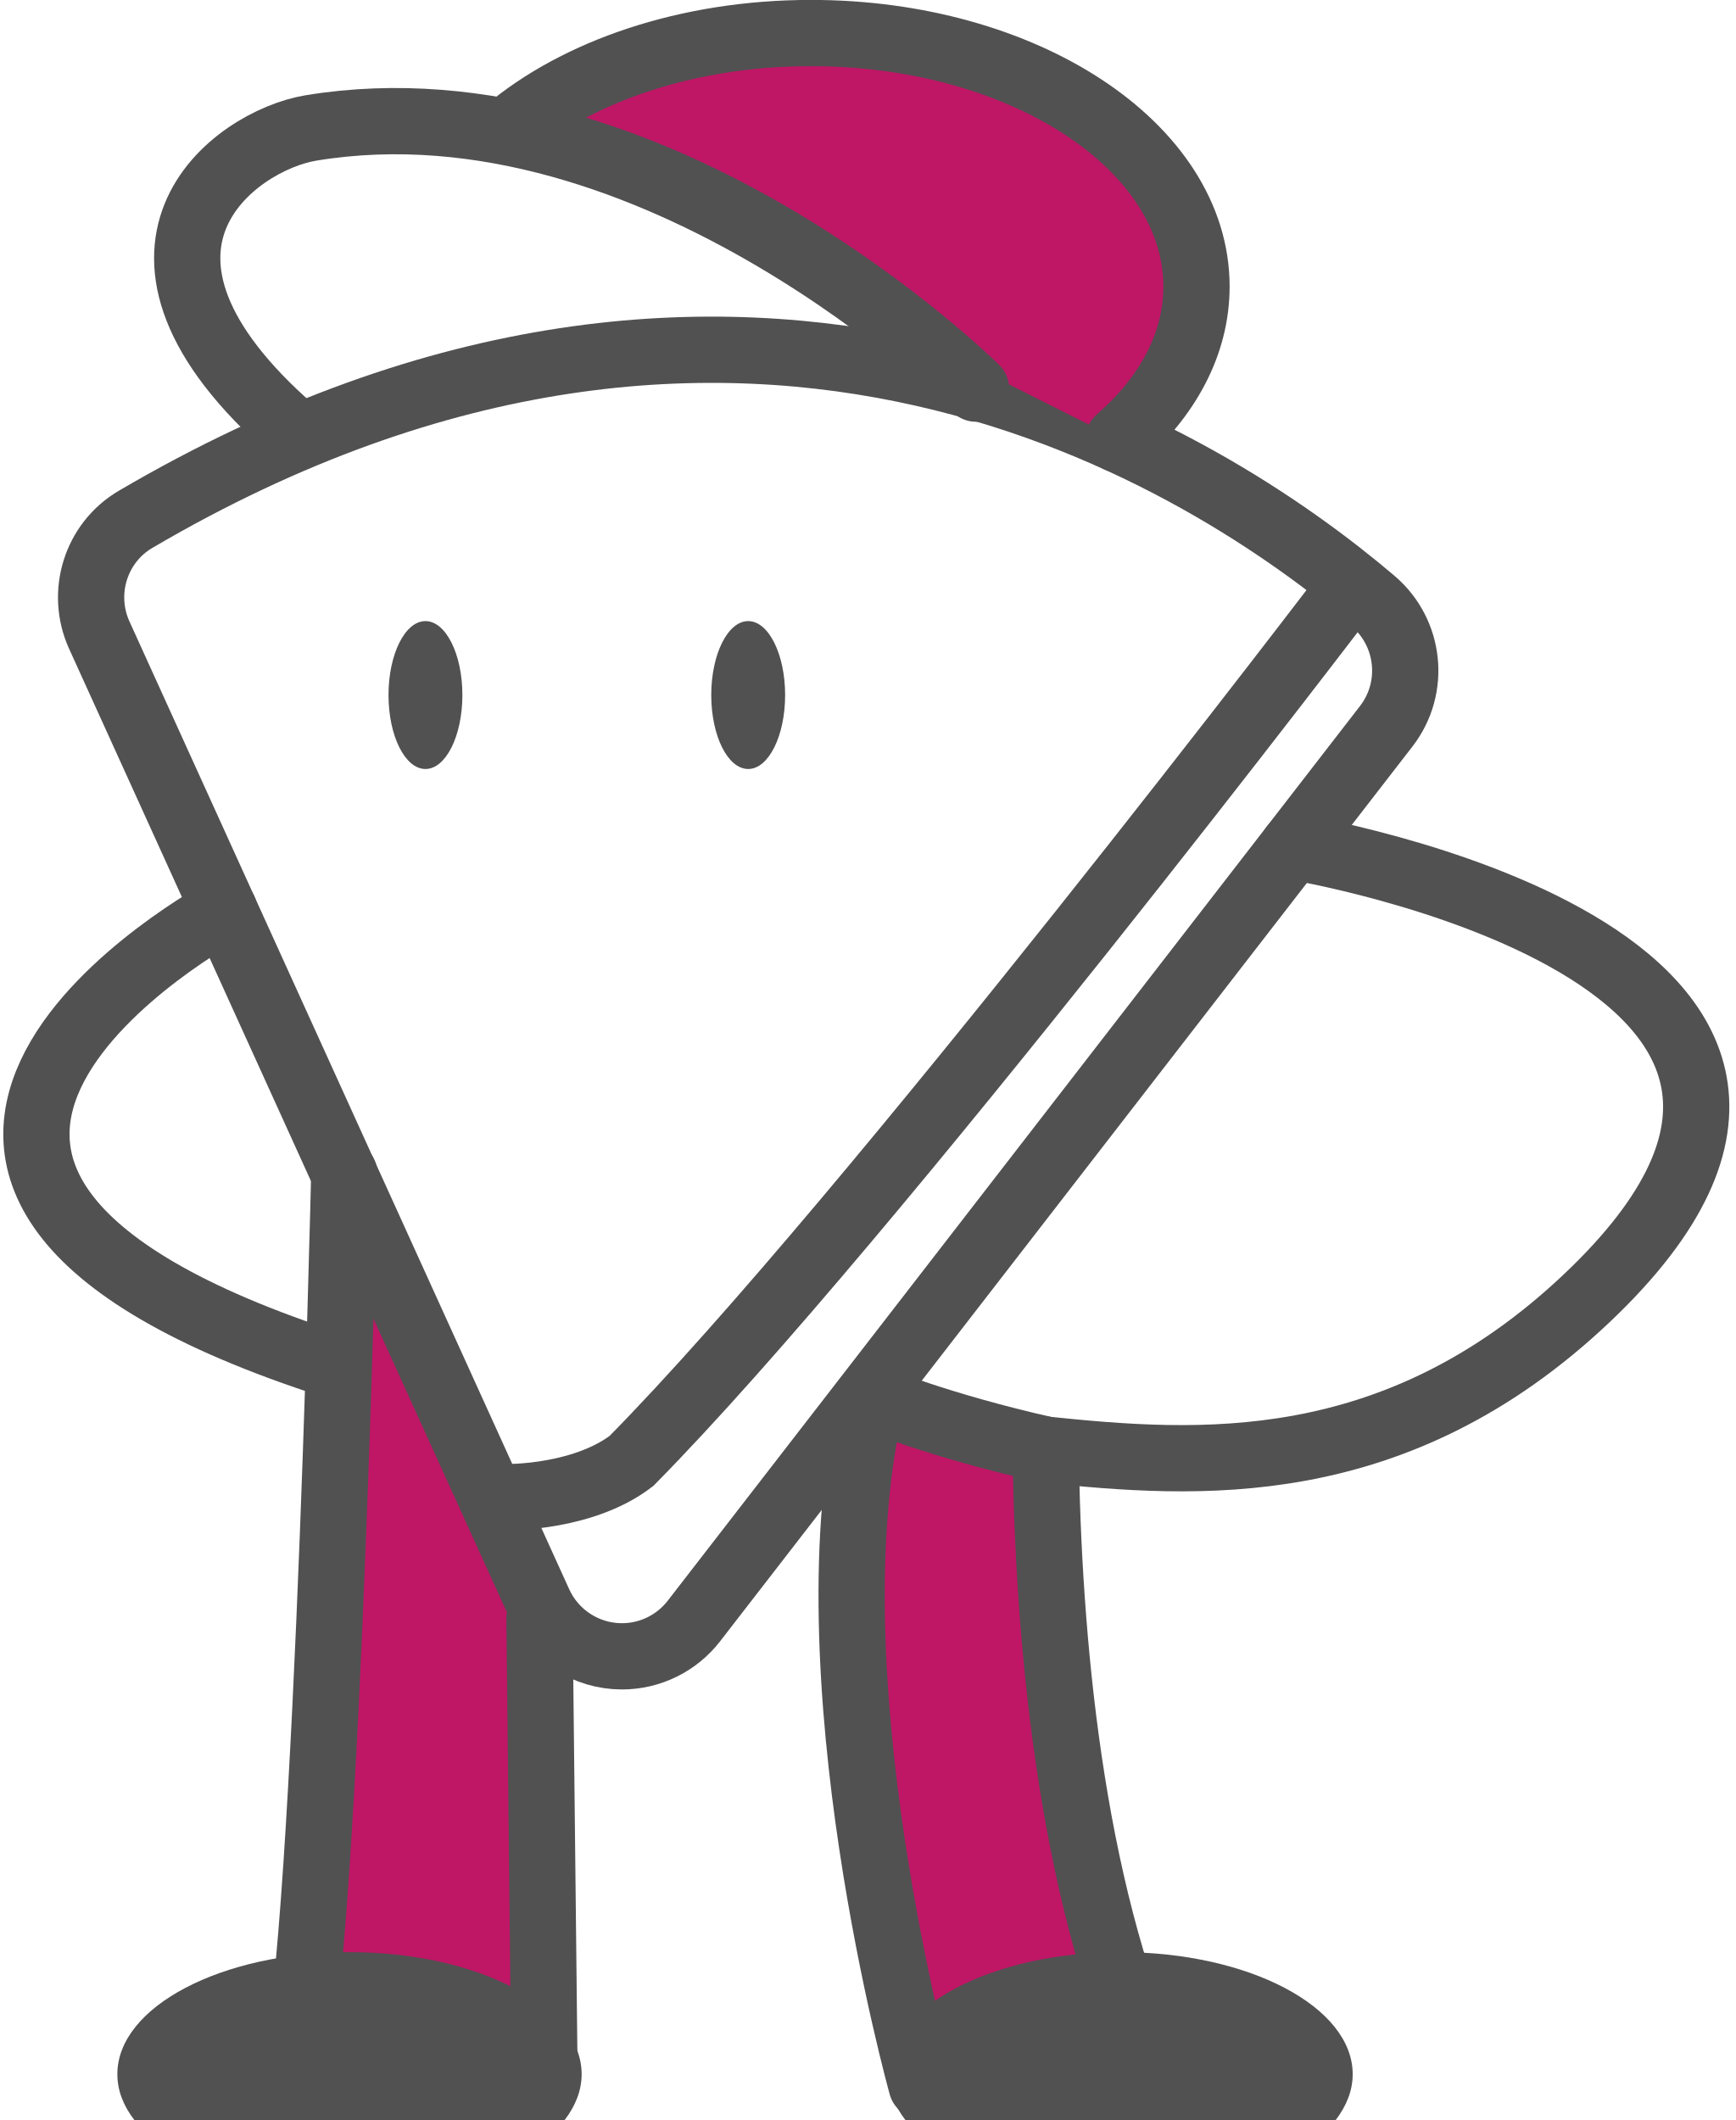
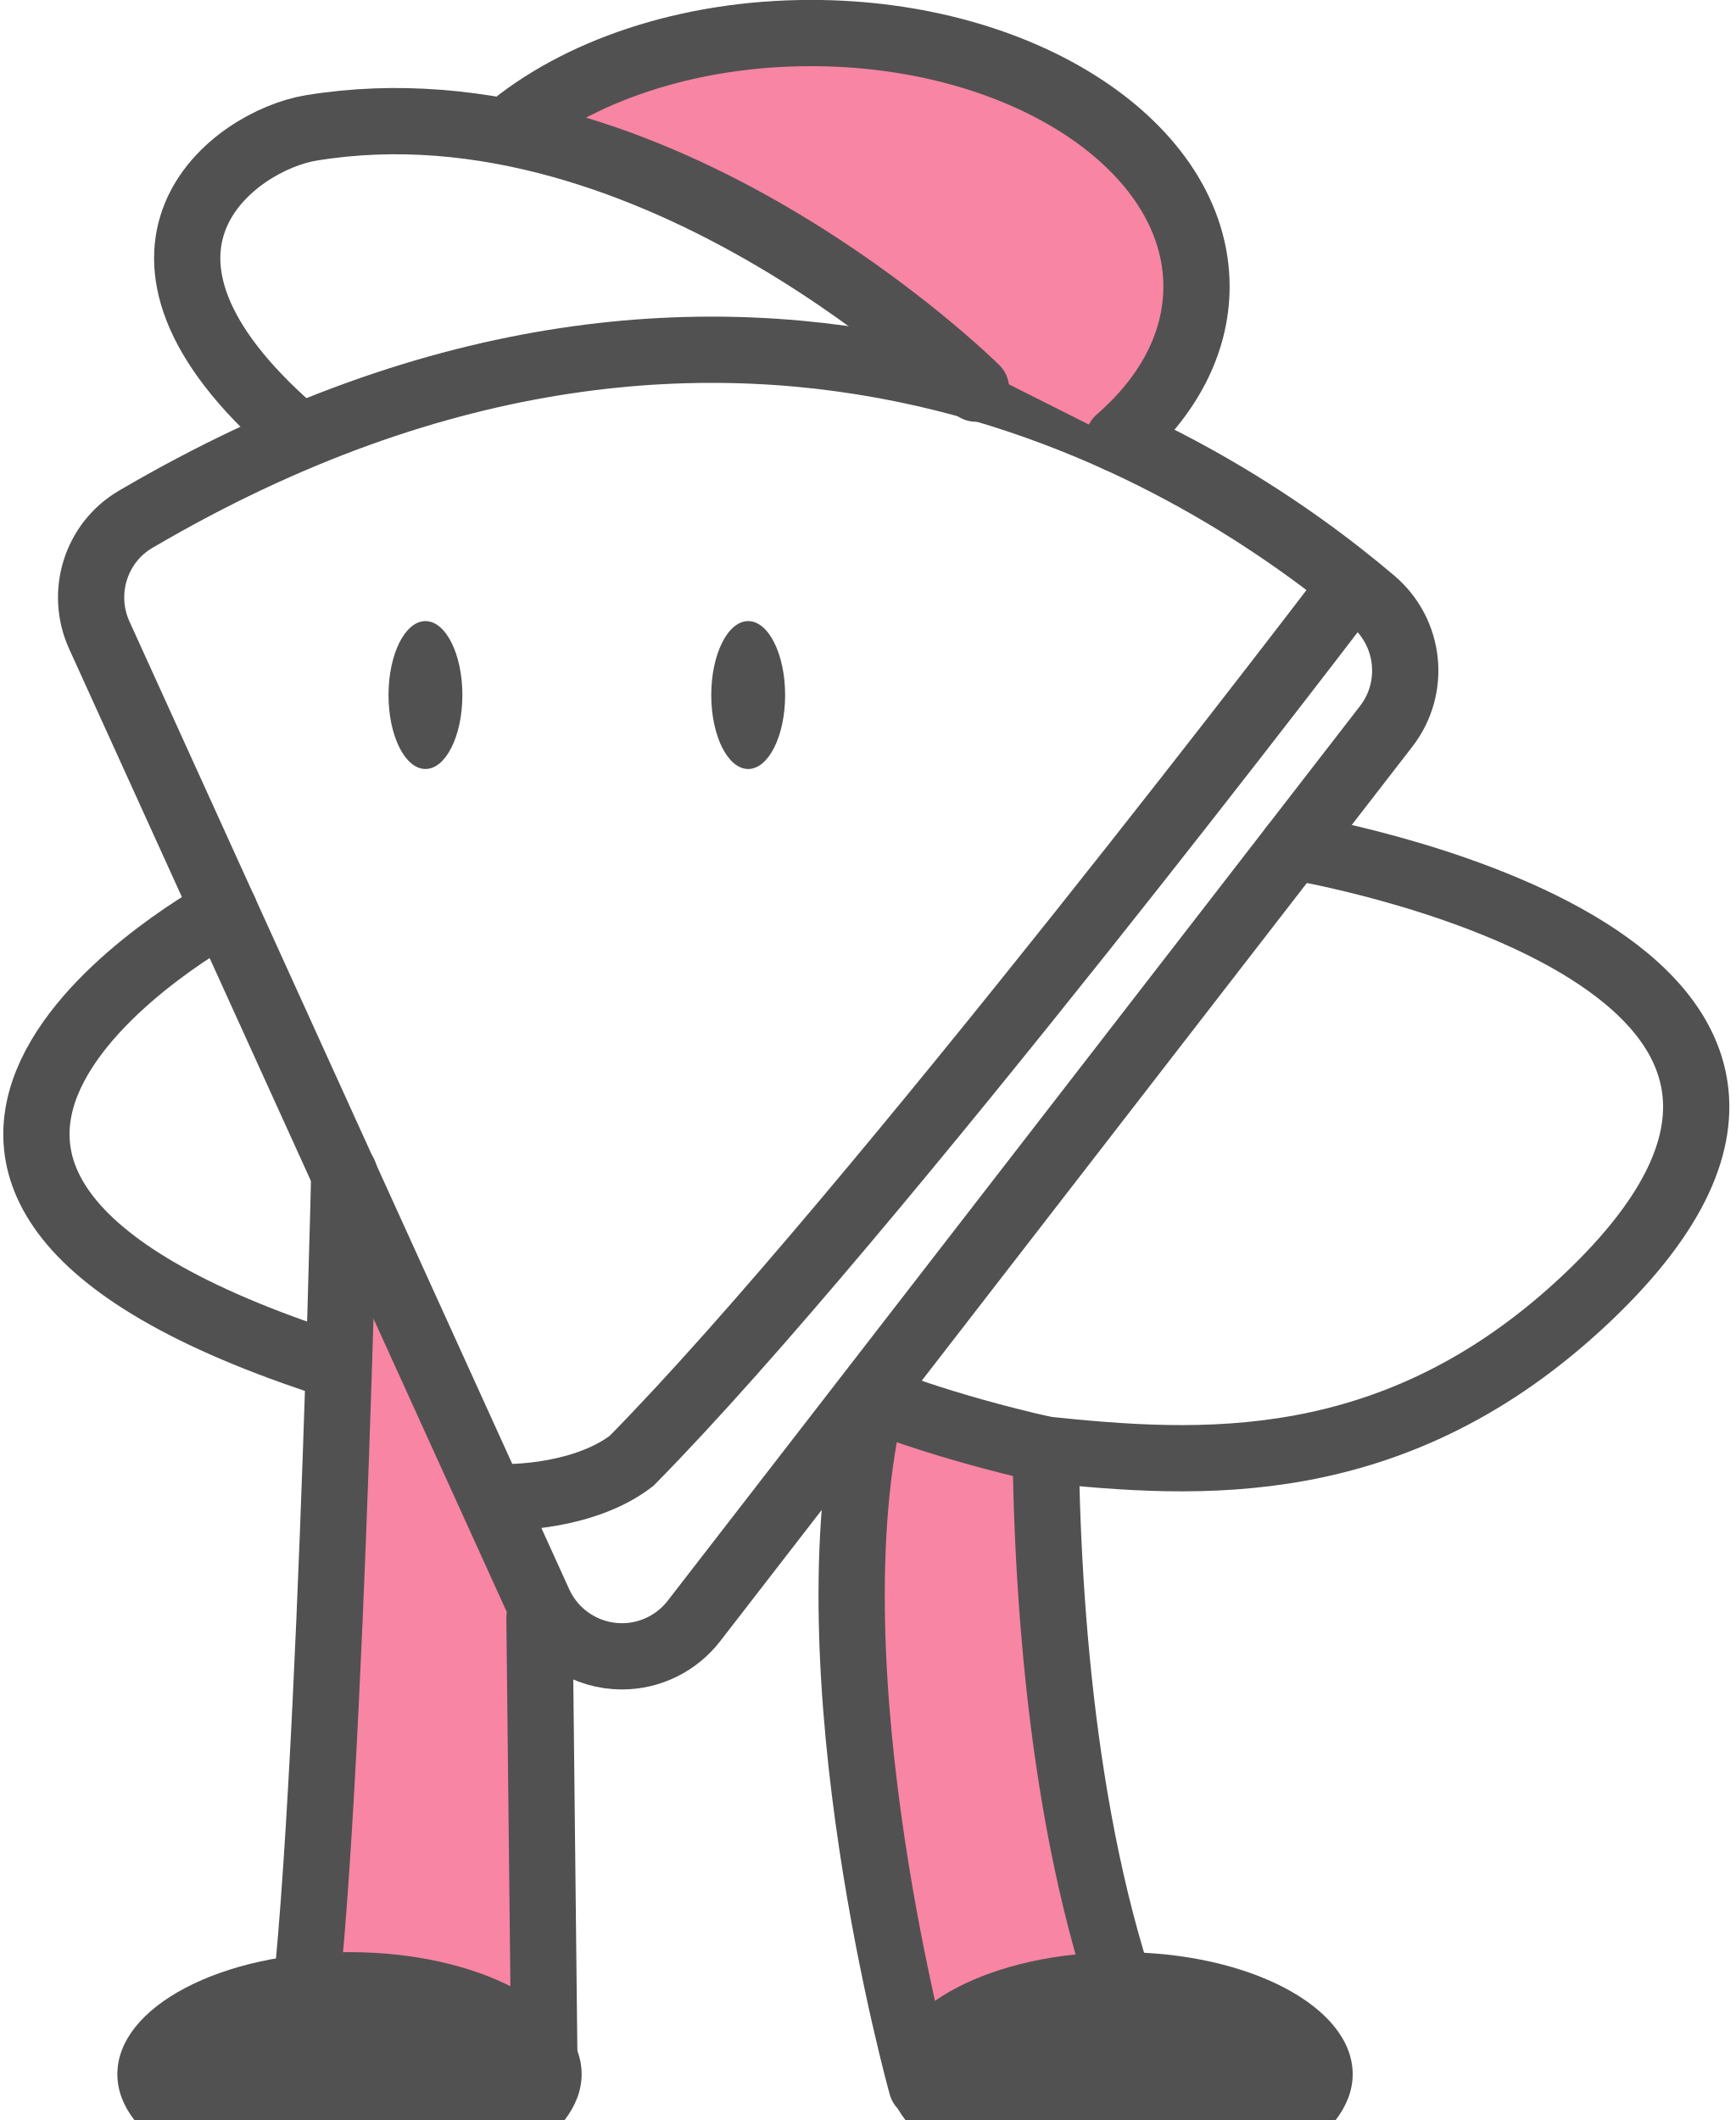
<svg xmlns="http://www.w3.org/2000/svg" version="1.1" x="0px" y="0px" viewBox="0 0 209.52 256" style="enable-background:new 0 0 209.52 256;" xml:space="preserve">
  <style type="text/css">
	.st0{display:none;}
	.st1{fill:none;stroke:#515151;stroke-width:8;stroke-miterlimit:10;}
- 	.st2{fill:#BF1666;stroke:#515151;stroke-width:8;stroke-linejoin:bevel;stroke-miterlimit:10;}
- 	.st3{fill:none;stroke:#BF1666;stroke-width:8;stroke-miterlimit:10;}
+ 	.st2{fill:#F885A4;stroke:#515151;stroke-width:8;stroke-linejoin:bevel;stroke-miterlimit:10;}
+ 	.st3{fill:none;stroke:#F885A4;stroke-width:8;stroke-miterlimit:10;}
	.st4{fill:none;stroke:#6F6F6F;stroke-width:8;stroke-miterlimit:10;}
- 	.st5{fill:#BF1666;}
+ 	.st5{fill:#F885A4;}
	.st6{fill:#333333;}
	.st7{fill:none;}
- 	.st8{fill:none;stroke:#BF1666;stroke-width:5;stroke-linecap:round;stroke-miterlimit:10;}
+ 	.st8{fill:none;stroke:#F885A4;stroke-width:5;stroke-linecap:round;stroke-miterlimit:10;}
	.st9{fill:#515151;}
	.st10{fill:none;stroke:#515151;stroke-width:3;stroke-miterlimit:10;}
- 	.st11{fill:#BF1666;stroke:#515151;stroke-width:8;stroke-linecap:round;stroke-linejoin:round;stroke-miterlimit:10;}
- 	.st12{fill:#BF1666;stroke:#515151;stroke-width:8;stroke-linecap:round;stroke-miterlimit:10;}
+ 	.st11{fill:#F885A4;stroke:#515151;stroke-width:8;stroke-linecap:round;stroke-linejoin:round;stroke-miterlimit:10;}
+ 	.st12{fill:#F885A4;stroke:#515151;stroke-width:8;stroke-linecap:round;stroke-miterlimit:10;}
	.st13{fill:none;stroke:#515151;stroke-width:8;stroke-linecap:round;stroke-linejoin:bevel;stroke-miterlimit:10;}
	.st14{fill:none;stroke:#515151;stroke-width:8;stroke-linecap:round;stroke-miterlimit:10;}
	.st15{fill:none;stroke:#515151;stroke-width:5;stroke-miterlimit:10;}
	.st16{fill:none;stroke:#515151;stroke-width:4;stroke-miterlimit:10;}
	.st17{fill:#515151;stroke:#515151;stroke-width:2;stroke-miterlimit:10;}
	.st18{fill:none;stroke:#515151;stroke-miterlimit:10;}
	.st19{fill:#636363;}
</style>
  <g id="Camada_1" class="st0">
</g>
  <g id="Camada_2">
    <rect x="-596.88" y="-342.54" class="st0" width="868.32" height="630.72" />
    <path class="st11" d="M41.57,141.71c0,0-2.46,107.59-6.99,110.47l31.18-0.31l-0.62-56.47" />
    <path class="st11" d="M126.25,175.05c-12.7-2.85-20.93-6.24-20.93-6.24c-8.04,32.93,5.97,83.05,5.97,83.05l28.73,0.31   c-10.34-22.07-13.29-51.8-13.74-75.23" />
    <path class="st1" d="M11.99,76.7l53.1,116.87c1.78,3.92,5.7,6.44,10.01,6.44h0c3.4,0,6.61-1.58,8.69-4.27L167.38,87.7   c3.6-4.66,2.89-11.3-1.59-15.12c-19.64-16.7-75.39-53.29-149.4-9.88C11.55,65.53,9.67,71.6,11.99,76.7z" />
    <path class="st1" d="M163.33,70.54c0,0-58.25,76.65-87.08,105.87c-5.42,4.17-14.08,4.61-16.99,4.3" />
    <ellipse class="st9" cx="51.37" cy="83.93" rx="4.46" ry="8.93" />
    <ellipse class="st9" cx="90.34" cy="83.93" rx="4.46" ry="8.93" />
    <path class="st12" d="M61.12,15.86C69.63,8.64,82.95,3.99,97.92,3.99c25.71,0,46.55,13.71,46.55,30.61   c0,6.94-3.51,13.34-9.42,18.47" />
    <path class="st13" d="M117.85,46.93c0,0-38.63-38.34-80.3-31.48C28.27,16.98,10.31,30.17,35.39,52" />
    <path class="st14" d="M156.13,102.24c0,0,79.28,13.03,35.49,54.5c-23.21,21.98-47.15,20.19-65.37,18.31" />
    <path class="st14" d="M27.09,109.92c0,0-59.01,31.78,13.29,55" />
    <path class="st9" d="M68.18,256c1.31-1.71,2.05-3.57,2.05-5.53c0-8.14-12.55-14.74-28.03-14.74s-28.03,6.6-28.03,14.74   c0,1.96,0.73,3.82,2.05,5.53H68.18z" />
    <path class="st9" d="M161.28,256c1.31-1.71,2.05-3.57,2.05-5.53c0-8.14-12.55-14.74-28.03-14.74s-28.03,6.6-28.03,14.74   c0,1.96,0.73,3.82,2.05,5.53H161.28z" />
  </g>
</svg>
